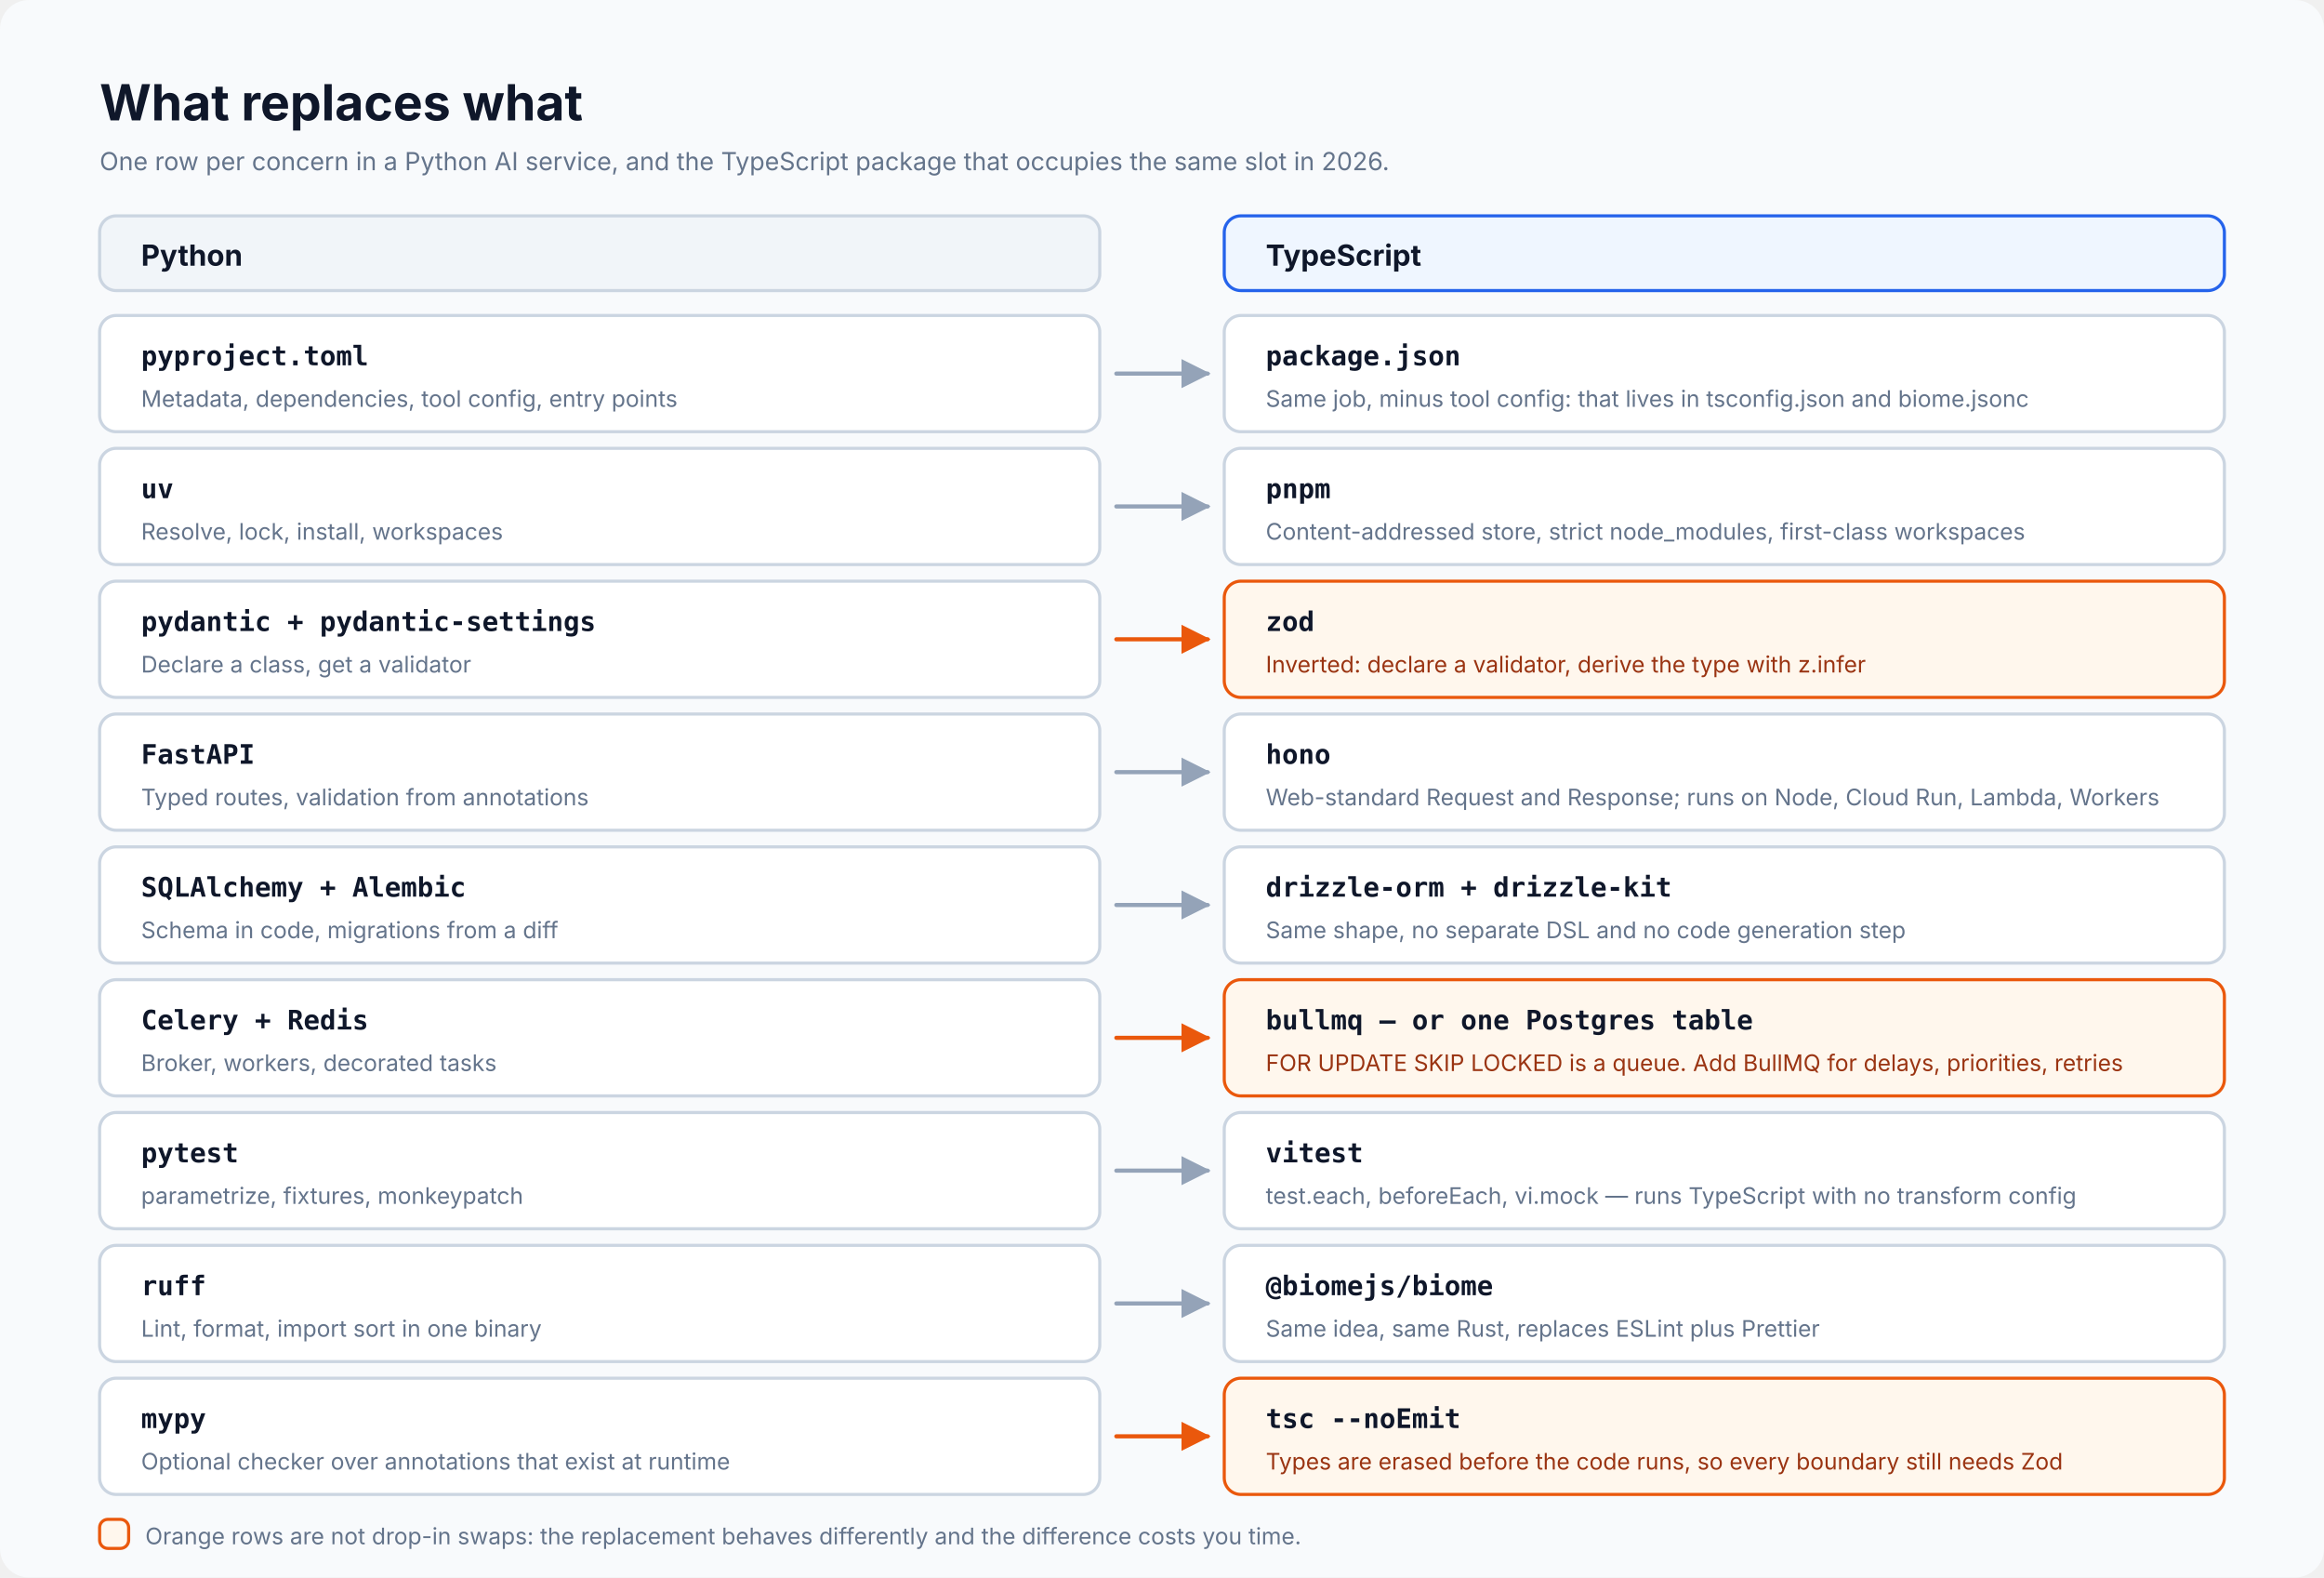
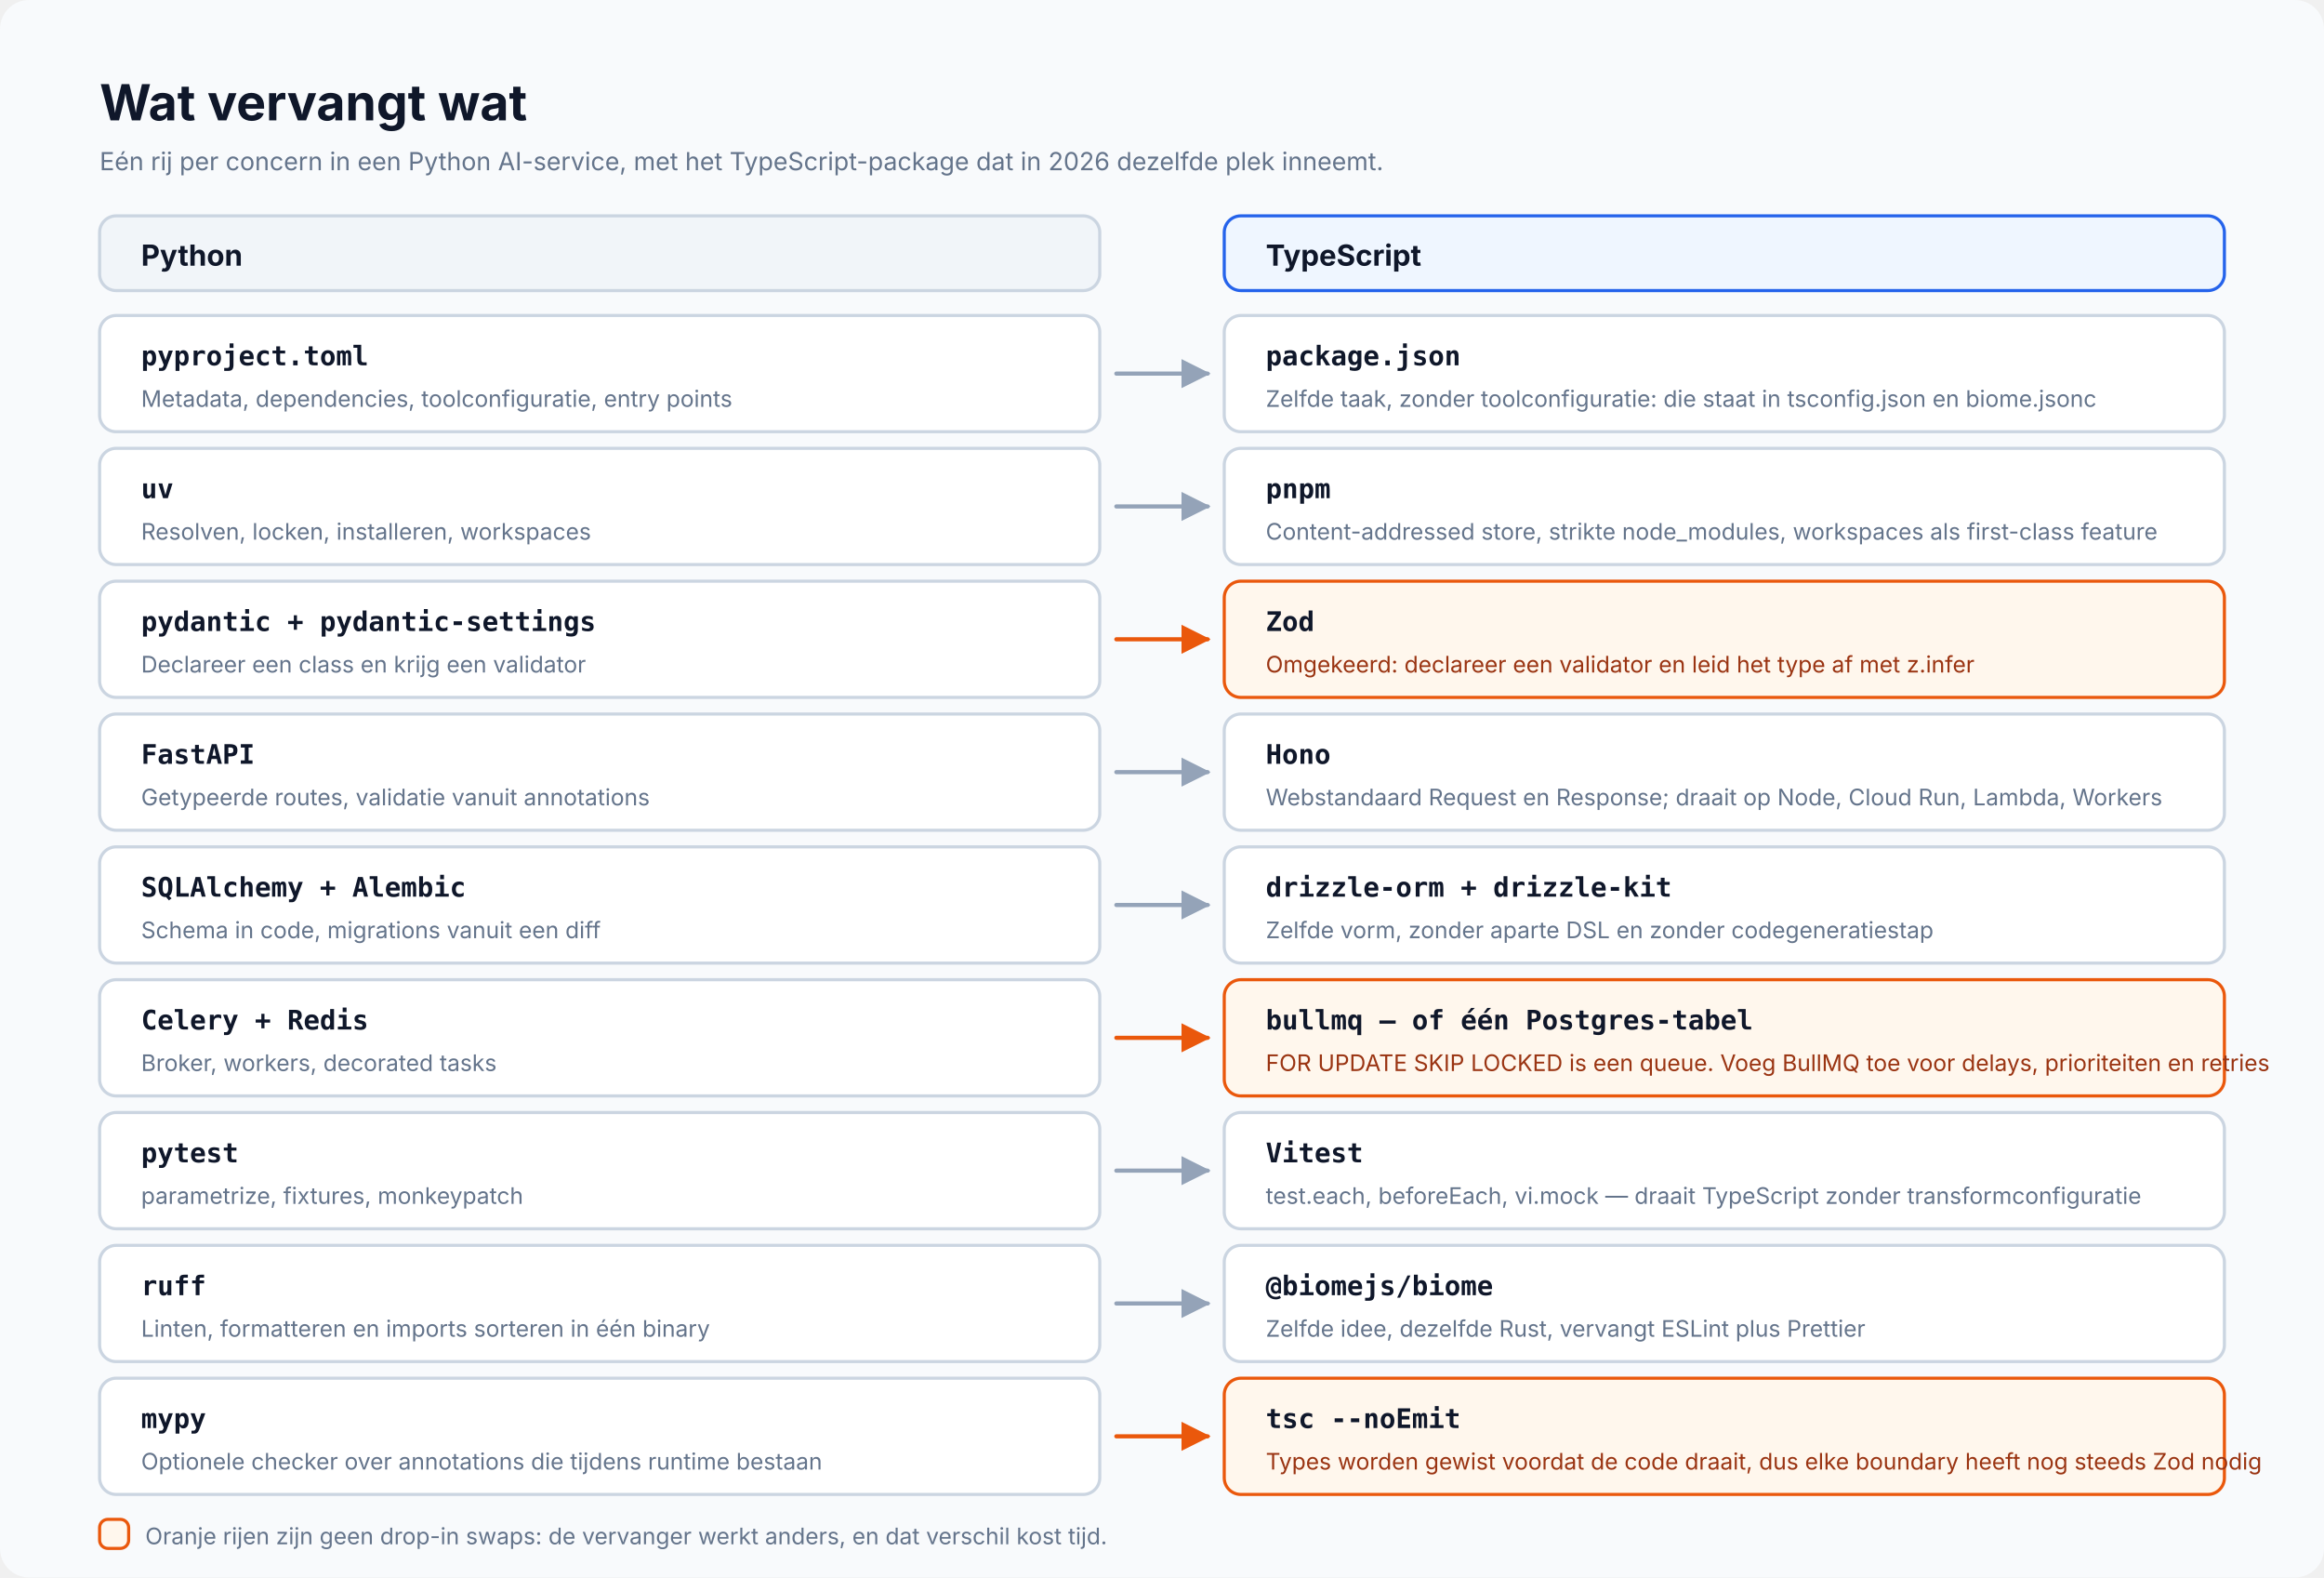
<svg xmlns="http://www.w3.org/2000/svg" viewBox="0 0 1120 760" width="1120" height="760" role="img" preserveAspectRatio="xMidYMid meet" shape-rendering="geometricPrecision" text-rendering="geometricPrecision" font-family="Inter, system-ui, sans-serif" data-visual-system="evidence-plate-v1">
  <style data-visual-system="evidence-plate-v1">
    * { animation: none !important; }
    .anim-box, .bar, .bar-text, .seq-item, .t-box, .flow { opacity: 1 !important; transform: none !important; }
    path, line, polyline { stroke-linecap: round; stroke-linejoin: round; }
  </style>
  <rect x="0" y="0" width="1120" height="760" rx="14" fill="#f8fafc" />
-   <text x="48" y="58" font-size="24" font-weight="700" fill="#0f172a">What replaces what</text>
-   <text x="48" y="82" font-size="12" fill="#64748b">One row per concern in a Python AI service, and the TypeScript package that occupies the same slot in 2026.</text>
+   <text x="48" y="58" font-size="24" font-weight="700" fill="#0f172a">Wat vervangt wat</text>
+   <text x="48" y="82" font-size="12" fill="#64748b">Eén rij per concern in een Python AI-service, met het TypeScript-package dat in 2026 dezelfde plek inneemt.</text>
  <rect x="48" y="104" width="482" height="36" rx="8" fill="#f1f5f9" stroke="#cbd5e1" stroke-width="1.5" />
  <text x="68" y="128" font-size="14" font-weight="700" fill="#0f172a">Python</text>
  <rect x="590" y="104" width="482" height="36" rx="8" fill="#eff6ff" stroke="#2563eb" stroke-width="1.5" />
  <text x="610" y="128" font-size="14" font-weight="700" fill="#0f172a">TypeScript</text>
  <rect x="48" y="152" width="482" height="56" rx="8" fill="#ffffff" stroke="#cbd5e1" stroke-width="1.5" />
  <text x="68" y="176" font-size="13" font-weight="600" fill="#0f172a" font-family="SFMono-Regular, Consolas, monospace">pyproject.toml</text>
-   <text x="68" y="196" font-size="11" fill="#64748b">Metadata, dependencies, tool config, entry points</text>
+   <text x="68" y="196" font-size="11" fill="#64748b">Metadata, dependencies, toolconfiguratie, entry points</text>
  <path d="M 538 180 L 582 180" stroke="#94a3b8" stroke-width="2" fill="none" marker-end="url(#arw)" />
  <rect x="590" y="152" width="482" height="56" rx="8" fill="#ffffff" stroke="#cbd5e1" stroke-width="1.5" />
  <text x="610" y="176" font-size="13" font-weight="600" fill="#0f172a" font-family="SFMono-Regular, Consolas, monospace">package.json</text>
-   <text x="610" y="196" font-size="11" fill="#64748b">Same job, minus tool config: that lives in tsconfig.json and biome.jsonc</text>
+   <text x="610" y="196" font-size="11" fill="#64748b">Zelfde taak, zonder toolconfiguratie: die staat in tsconfig.json en biome.jsonc</text>
  <rect x="48" y="216" width="482" height="56" rx="8" fill="#ffffff" stroke="#cbd5e1" stroke-width="1.5" />
  <text x="68" y="240" font-size="13" font-weight="600" fill="#0f172a" font-family="SFMono-Regular, Consolas, monospace">uv</text>
-   <text x="68" y="260" font-size="11" fill="#64748b">Resolve, lock, install, workspaces</text>
+   <text x="68" y="260" font-size="11" fill="#64748b">Resolven, locken, installeren, workspaces</text>
  <path d="M 538 244 L 582 244" stroke="#94a3b8" stroke-width="2" fill="none" marker-end="url(#arw)" />
  <rect x="590" y="216" width="482" height="56" rx="8" fill="#ffffff" stroke="#cbd5e1" stroke-width="1.5" />
  <text x="610" y="240" font-size="13" font-weight="600" fill="#0f172a" font-family="SFMono-Regular, Consolas, monospace">pnpm</text>
-   <text x="610" y="260" font-size="11" fill="#64748b">Content-addressed store, strict node_modules, first-class workspaces</text>
+   <text x="610" y="260" font-size="11" fill="#64748b">Content-addressed store, strikte node_modules, workspaces als first-class feature</text>
  <rect x="48" y="280" width="482" height="56" rx="8" fill="#ffffff" stroke="#cbd5e1" stroke-width="1.5" />
  <text x="68" y="304" font-size="13" font-weight="600" fill="#0f172a" font-family="SFMono-Regular, Consolas, monospace">pydantic + pydantic-settings</text>
-   <text x="68" y="324" font-size="11" fill="#64748b">Declare a class, get a validator</text>
+   <text x="68" y="324" font-size="11" fill="#64748b">Declareer een class en krijg een validator</text>
  <path d="M 538 308 L 582 308" stroke="#ea580c" stroke-width="2" fill="none" marker-end="url(#arw-warn)" />
  <rect x="590" y="280" width="482" height="56" rx="8" fill="#fff7ed" stroke="#ea580c" stroke-width="1.5" />
-   <text x="610" y="304" font-size="13" font-weight="600" fill="#0f172a" font-family="SFMono-Regular, Consolas, monospace">zod</text>
-   <text x="610" y="324" font-size="11" fill="#9a3412">Inverted: declare a validator, derive the type with z.infer</text>
+   <text x="610" y="304" font-size="13" font-weight="600" fill="#0f172a" font-family="SFMono-Regular, Consolas, monospace">Zod</text>
+   <text x="610" y="324" font-size="11" fill="#9a3412">Omgekeerd: declareer een validator en leid het type af met z.infer</text>
  <rect x="48" y="344" width="482" height="56" rx="8" fill="#ffffff" stroke="#cbd5e1" stroke-width="1.5" />
  <text x="68" y="368" font-size="13" font-weight="600" fill="#0f172a" font-family="SFMono-Regular, Consolas, monospace">FastAPI</text>
-   <text x="68" y="388" font-size="11" fill="#64748b">Typed routes, validation from annotations</text>
+   <text x="68" y="388" font-size="11" fill="#64748b">Getypeerde routes, validatie vanuit annotations</text>
  <path d="M 538 372 L 582 372" stroke="#94a3b8" stroke-width="2" fill="none" marker-end="url(#arw)" />
  <rect x="590" y="344" width="482" height="56" rx="8" fill="#ffffff" stroke="#cbd5e1" stroke-width="1.5" />
-   <text x="610" y="368" font-size="13" font-weight="600" fill="#0f172a" font-family="SFMono-Regular, Consolas, monospace">hono</text>
-   <text x="610" y="388" font-size="11" fill="#64748b">Web-standard Request and Response; runs on Node, Cloud Run, Lambda, Workers</text>
+   <text x="610" y="368" font-size="13" font-weight="600" fill="#0f172a" font-family="SFMono-Regular, Consolas, monospace">Hono</text>
+   <text x="610" y="388" font-size="11" fill="#64748b">Webstandaard Request en Response; draait op Node, Cloud Run, Lambda, Workers</text>
  <rect x="48" y="408" width="482" height="56" rx="8" fill="#ffffff" stroke="#cbd5e1" stroke-width="1.5" />
  <text x="68" y="432" font-size="13" font-weight="600" fill="#0f172a" font-family="SFMono-Regular, Consolas, monospace">SQLAlchemy + Alembic</text>
-   <text x="68" y="452" font-size="11" fill="#64748b">Schema in code, migrations from a diff</text>
+   <text x="68" y="452" font-size="11" fill="#64748b">Schema in code, migrations vanuit een diff</text>
  <path d="M 538 436 L 582 436" stroke="#94a3b8" stroke-width="2" fill="none" marker-end="url(#arw)" />
  <rect x="590" y="408" width="482" height="56" rx="8" fill="#ffffff" stroke="#cbd5e1" stroke-width="1.5" />
  <text x="610" y="432" font-size="13" font-weight="600" fill="#0f172a" font-family="SFMono-Regular, Consolas, monospace">drizzle-orm + drizzle-kit</text>
-   <text x="610" y="452" font-size="11" fill="#64748b">Same shape, no separate DSL and no code generation step</text>
+   <text x="610" y="452" font-size="11" fill="#64748b">Zelfde vorm, zonder aparte DSL en zonder codegeneratiestap</text>
  <rect x="48" y="472" width="482" height="56" rx="8" fill="#ffffff" stroke="#cbd5e1" stroke-width="1.5" />
  <text x="68" y="496" font-size="13" font-weight="600" fill="#0f172a" font-family="SFMono-Regular, Consolas, monospace">Celery + Redis</text>
  <text x="68" y="516" font-size="11" fill="#64748b">Broker, workers, decorated tasks</text>
  <path d="M 538 500 L 582 500" stroke="#ea580c" stroke-width="2" fill="none" marker-end="url(#arw-warn)" />
  <rect x="590" y="472" width="482" height="56" rx="8" fill="#fff7ed" stroke="#ea580c" stroke-width="1.5" />
-   <text x="610" y="496" font-size="13" font-weight="600" fill="#0f172a" font-family="SFMono-Regular, Consolas, monospace">bullmq — or one Postgres table</text>
-   <text x="610" y="516" font-size="11" fill="#9a3412">FOR UPDATE SKIP LOCKED is a queue. Add BullMQ for delays, priorities, retries</text>
+   <text x="610" y="496" font-size="13" font-weight="600" fill="#0f172a" font-family="SFMono-Regular, Consolas, monospace">bullmq — of één Postgres-tabel</text>
+   <text x="610" y="516" font-size="11" fill="#9a3412">FOR UPDATE SKIP LOCKED is een queue. Voeg BullMQ toe voor delays, prioriteiten en retries</text>
  <rect x="48" y="536" width="482" height="56" rx="8" fill="#ffffff" stroke="#cbd5e1" stroke-width="1.5" />
  <text x="68" y="560" font-size="13" font-weight="600" fill="#0f172a" font-family="SFMono-Regular, Consolas, monospace">pytest</text>
  <text x="68" y="580" font-size="11" fill="#64748b">parametrize, fixtures, monkeypatch</text>
  <path d="M 538 564 L 582 564" stroke="#94a3b8" stroke-width="2" fill="none" marker-end="url(#arw)" />
  <rect x="590" y="536" width="482" height="56" rx="8" fill="#ffffff" stroke="#cbd5e1" stroke-width="1.5" />
-   <text x="610" y="560" font-size="13" font-weight="600" fill="#0f172a" font-family="SFMono-Regular, Consolas, monospace">vitest</text>
-   <text x="610" y="580" font-size="11" fill="#64748b">test.each, beforeEach, vi.mock — runs TypeScript with no transform config</text>
+   <text x="610" y="560" font-size="13" font-weight="600" fill="#0f172a" font-family="SFMono-Regular, Consolas, monospace">Vitest</text>
+   <text x="610" y="580" font-size="11" fill="#64748b">test.each, beforeEach, vi.mock — draait TypeScript zonder transformconfiguratie</text>
  <rect x="48" y="600" width="482" height="56" rx="8" fill="#ffffff" stroke="#cbd5e1" stroke-width="1.5" />
  <text x="68" y="624" font-size="13" font-weight="600" fill="#0f172a" font-family="SFMono-Regular, Consolas, monospace">ruff</text>
-   <text x="68" y="644" font-size="11" fill="#64748b">Lint, format, import sort in one binary</text>
+   <text x="68" y="644" font-size="11" fill="#64748b">Linten, formatteren en imports sorteren in één binary</text>
  <path d="M 538 628 L 582 628" stroke="#94a3b8" stroke-width="2" fill="none" marker-end="url(#arw)" />
  <rect x="590" y="600" width="482" height="56" rx="8" fill="#ffffff" stroke="#cbd5e1" stroke-width="1.5" />
  <text x="610" y="624" font-size="13" font-weight="600" fill="#0f172a" font-family="SFMono-Regular, Consolas, monospace">@biomejs/biome</text>
-   <text x="610" y="644" font-size="11" fill="#64748b">Same idea, same Rust, replaces ESLint plus Prettier</text>
+   <text x="610" y="644" font-size="11" fill="#64748b">Zelfde idee, dezelfde Rust, vervangt ESLint plus Prettier</text>
  <rect x="48" y="664" width="482" height="56" rx="8" fill="#ffffff" stroke="#cbd5e1" stroke-width="1.5" />
  <text x="68" y="688" font-size="13" font-weight="600" fill="#0f172a" font-family="SFMono-Regular, Consolas, monospace">mypy</text>
-   <text x="68" y="708" font-size="11" fill="#64748b">Optional checker over annotations that exist at runtime</text>
+   <text x="68" y="708" font-size="11" fill="#64748b">Optionele checker over annotations die tijdens runtime bestaan</text>
  <path d="M 538 692 L 582 692" stroke="#ea580c" stroke-width="2" fill="none" marker-end="url(#arw-warn)" />
  <rect x="590" y="664" width="482" height="56" rx="8" fill="#fff7ed" stroke="#ea580c" stroke-width="1.5" />
  <text x="610" y="688" font-size="13" font-weight="600" fill="#0f172a" font-family="SFMono-Regular, Consolas, monospace">tsc --noEmit</text>
-   <text x="610" y="708" font-size="11" fill="#9a3412">Types are erased before the code runs, so every boundary still needs Zod</text>
+   <text x="610" y="708" font-size="11" fill="#9a3412">Types worden gewist voordat de code draait, dus elke boundary heeft nog steeds Zod nodig</text>
  <rect x="48" y="732" width="14" height="14" rx="4" fill="#fff7ed" stroke="#ea580c" stroke-width="1.5" />
-   <text x="70" y="744" font-size="11" fill="#64748b">Orange rows are not drop-in swaps: the replacement behaves differently and the difference costs you time.</text>
+   <text x="70" y="744" font-size="11" fill="#64748b">Oranje rijen zijn geen drop-in swaps: de vervanger werkt anders, en dat verschil kost tijd.</text>
  <defs>
    <marker id="arw" viewBox="0 0 10 10" refX="9" refY="5" markerWidth="7" markerHeight="7" orient="auto-start-reverse">
      <path d="M 0 0 L 10 5 L 0 10 z" fill="#94a3b8" />
    </marker>
    <marker id="arw-warn" viewBox="0 0 10 10" refX="9" refY="5" markerWidth="7" markerHeight="7" orient="auto-start-reverse">
      <path d="M 0 0 L 10 5 L 0 10 z" fill="#ea580c" />
    </marker>
  </defs>
</svg>
